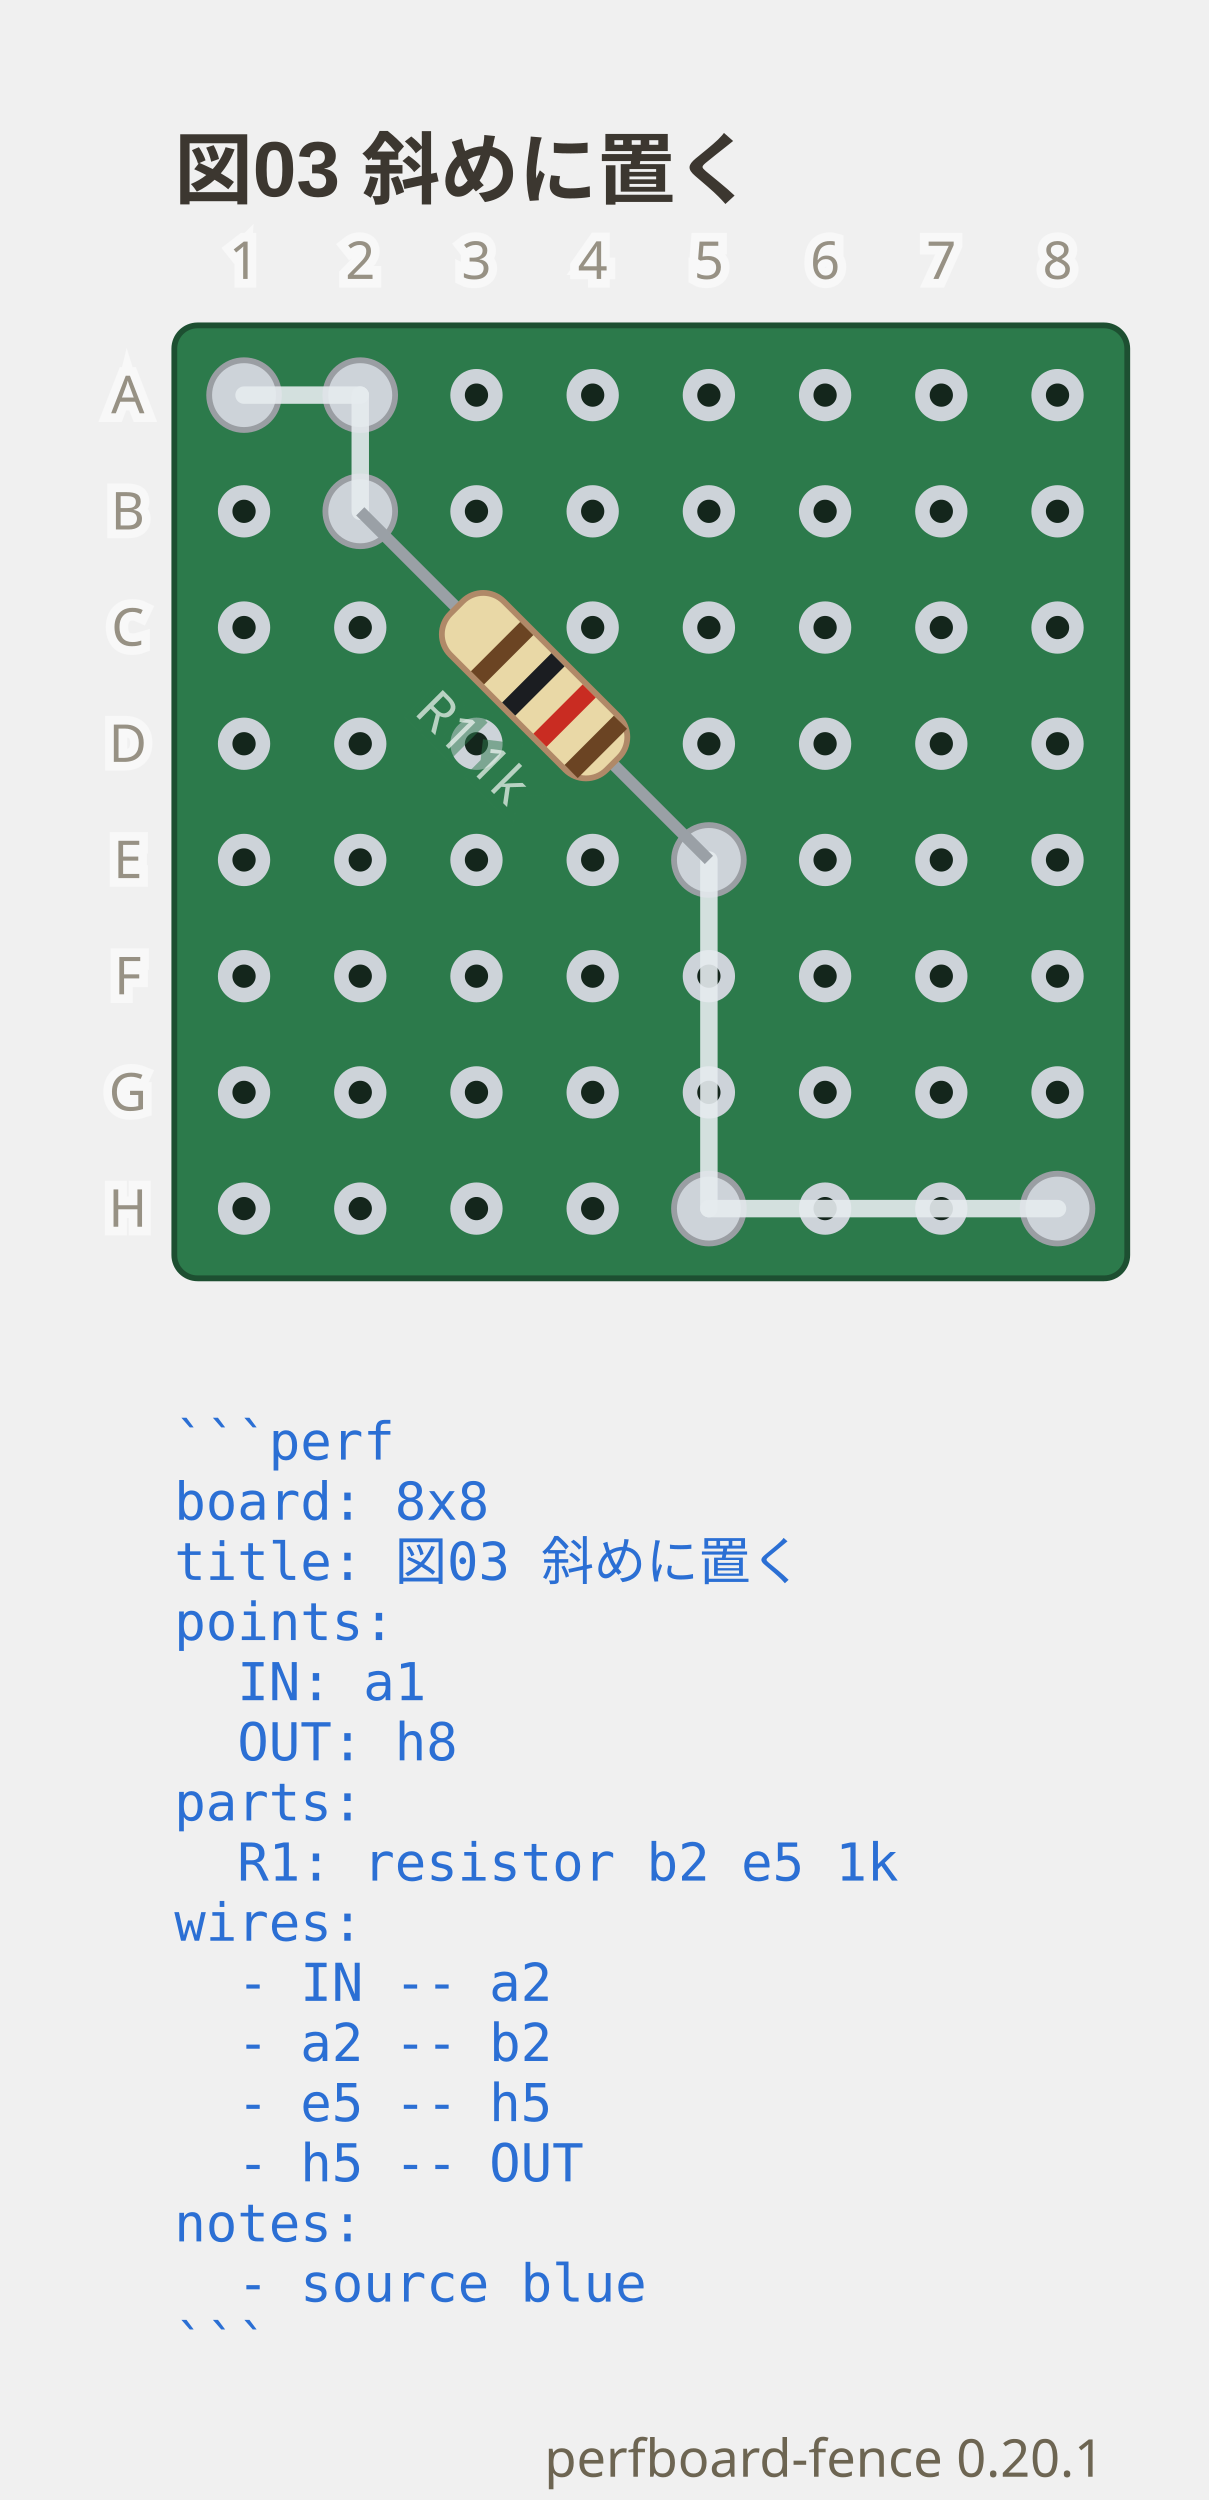
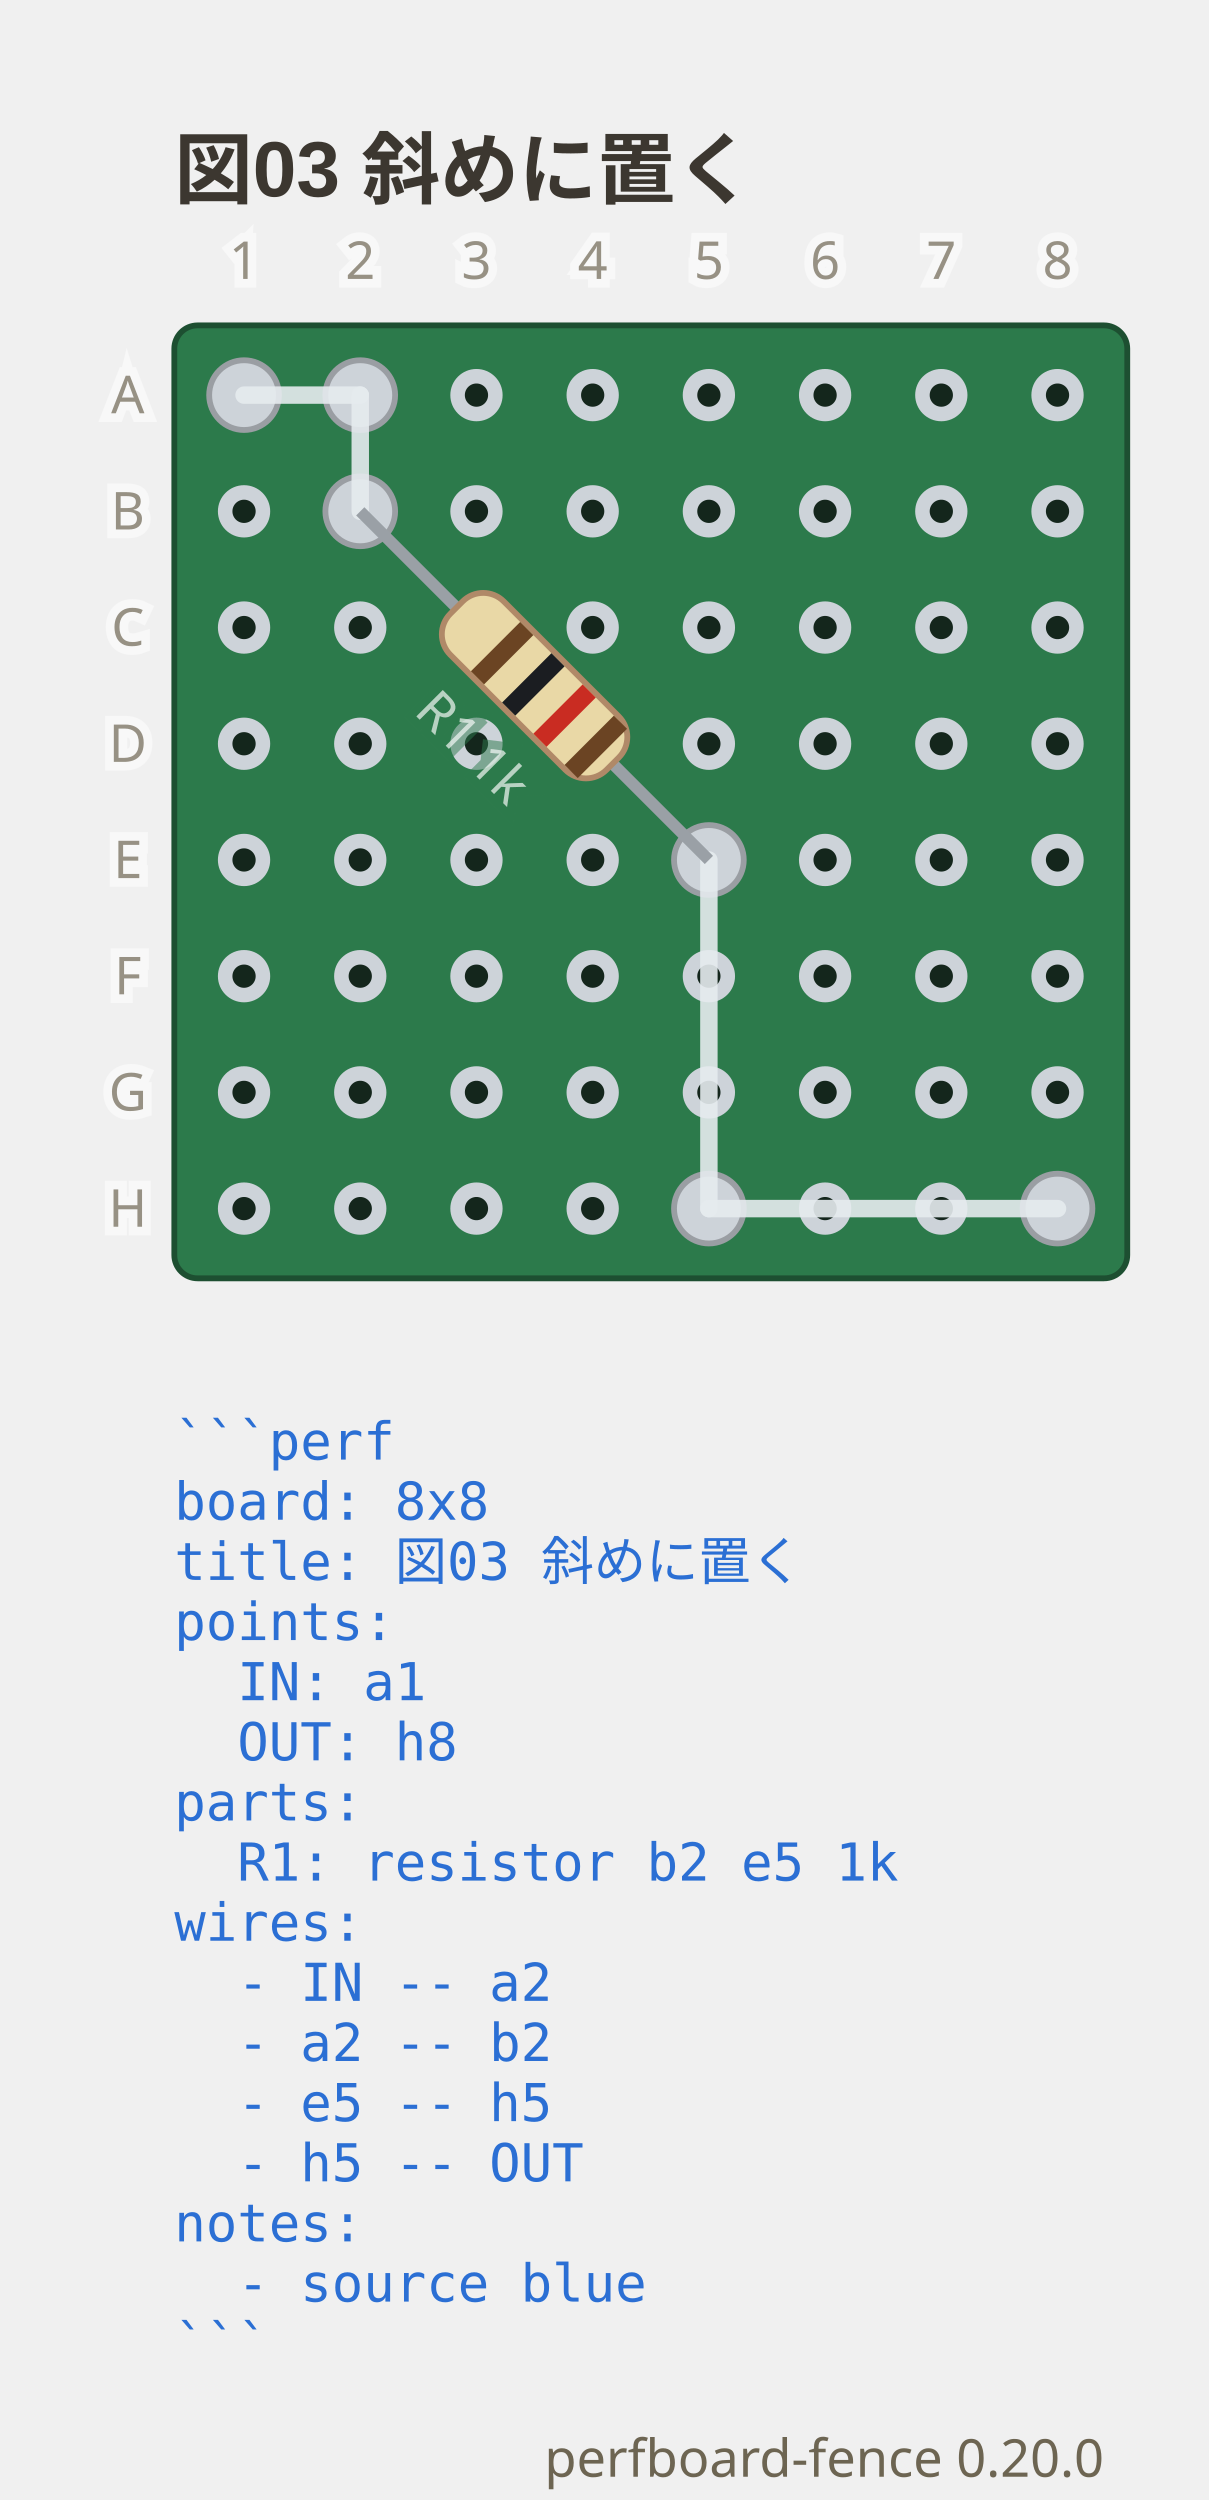
- <svg xmlns="http://www.w3.org/2000/svg" viewBox="0 0 208 430.25" width="208" height="430.25" data-perfboard-fence="0.20.1" role="img">
+ <svg xmlns="http://www.w3.org/2000/svg" viewBox="0 0 208 430.25" width="208" height="430.25" data-perfboard-fence="0.20.0" role="img">
  <text x="30" y="34" text-anchor="start" font-family="'Segoe UI', 'Helvetica Neue', Arial, 'Noto Sans', 'Hiragino Sans', 'Yu Gothic UI', 'Noto Sans CJK JP', sans-serif" fill="#3c3730" font-size="13.5" font-weight="600">図03 斜めに置く</text>
  <rect x="30" y="56" width="164" height="164" rx="4" fill="#2c7a4b" stroke="#1d4f31" stroke-width="1" />
  <circle cx="42" cy="68" r="3.25" fill="#14261c" stroke="#cdd3d9" stroke-width="2.5" />
  <circle cx="62" cy="68" r="3.25" fill="#14261c" stroke="#cdd3d9" stroke-width="2.5" />
  <circle cx="82" cy="68" r="3.25" fill="#14261c" stroke="#cdd3d9" stroke-width="2.5" />
  <circle cx="102" cy="68" r="3.25" fill="#14261c" stroke="#cdd3d9" stroke-width="2.5" />
  <circle cx="122" cy="68" r="3.25" fill="#14261c" stroke="#cdd3d9" stroke-width="2.5" />
  <circle cx="142" cy="68" r="3.25" fill="#14261c" stroke="#cdd3d9" stroke-width="2.5" />
  <circle cx="162" cy="68" r="3.25" fill="#14261c" stroke="#cdd3d9" stroke-width="2.5" />
  <circle cx="182" cy="68" r="3.25" fill="#14261c" stroke="#cdd3d9" stroke-width="2.5" />
  <circle cx="42" cy="88" r="3.25" fill="#14261c" stroke="#cdd3d9" stroke-width="2.5" />
  <circle cx="62" cy="88" r="3.25" fill="#14261c" stroke="#cdd3d9" stroke-width="2.5" />
  <circle cx="82" cy="88" r="3.25" fill="#14261c" stroke="#cdd3d9" stroke-width="2.5" />
  <circle cx="102" cy="88" r="3.25" fill="#14261c" stroke="#cdd3d9" stroke-width="2.5" />
  <circle cx="122" cy="88" r="3.25" fill="#14261c" stroke="#cdd3d9" stroke-width="2.5" />
  <circle cx="142" cy="88" r="3.25" fill="#14261c" stroke="#cdd3d9" stroke-width="2.5" />
  <circle cx="162" cy="88" r="3.25" fill="#14261c" stroke="#cdd3d9" stroke-width="2.5" />
  <circle cx="182" cy="88" r="3.25" fill="#14261c" stroke="#cdd3d9" stroke-width="2.5" />
  <circle cx="42" cy="108" r="3.25" fill="#14261c" stroke="#cdd3d9" stroke-width="2.5" />
  <circle cx="62" cy="108" r="3.25" fill="#14261c" stroke="#cdd3d9" stroke-width="2.5" />
  <circle cx="82" cy="108" r="3.25" fill="#14261c" stroke="#cdd3d9" stroke-width="2.5" />
  <circle cx="102" cy="108" r="3.25" fill="#14261c" stroke="#cdd3d9" stroke-width="2.5" />
  <circle cx="122" cy="108" r="3.25" fill="#14261c" stroke="#cdd3d9" stroke-width="2.5" />
  <circle cx="142" cy="108" r="3.25" fill="#14261c" stroke="#cdd3d9" stroke-width="2.5" />
  <circle cx="162" cy="108" r="3.25" fill="#14261c" stroke="#cdd3d9" stroke-width="2.5" />
  <circle cx="182" cy="108" r="3.25" fill="#14261c" stroke="#cdd3d9" stroke-width="2.5" />
  <circle cx="42" cy="128" r="3.25" fill="#14261c" stroke="#cdd3d9" stroke-width="2.5" />
  <circle cx="62" cy="128" r="3.25" fill="#14261c" stroke="#cdd3d9" stroke-width="2.5" />
  <circle cx="82" cy="128" r="3.25" fill="#14261c" stroke="#cdd3d9" stroke-width="2.5" />
  <circle cx="102" cy="128" r="3.25" fill="#14261c" stroke="#cdd3d9" stroke-width="2.5" />
  <circle cx="122" cy="128" r="3.25" fill="#14261c" stroke="#cdd3d9" stroke-width="2.5" />
  <circle cx="142" cy="128" r="3.25" fill="#14261c" stroke="#cdd3d9" stroke-width="2.5" />
  <circle cx="162" cy="128" r="3.25" fill="#14261c" stroke="#cdd3d9" stroke-width="2.5" />
  <circle cx="182" cy="128" r="3.25" fill="#14261c" stroke="#cdd3d9" stroke-width="2.5" />
  <circle cx="42" cy="148" r="3.25" fill="#14261c" stroke="#cdd3d9" stroke-width="2.5" />
  <circle cx="62" cy="148" r="3.25" fill="#14261c" stroke="#cdd3d9" stroke-width="2.5" />
  <circle cx="82" cy="148" r="3.25" fill="#14261c" stroke="#cdd3d9" stroke-width="2.5" />
  <circle cx="102" cy="148" r="3.25" fill="#14261c" stroke="#cdd3d9" stroke-width="2.5" />
  <circle cx="122" cy="148" r="3.25" fill="#14261c" stroke="#cdd3d9" stroke-width="2.5" />
  <circle cx="142" cy="148" r="3.25" fill="#14261c" stroke="#cdd3d9" stroke-width="2.5" />
  <circle cx="162" cy="148" r="3.25" fill="#14261c" stroke="#cdd3d9" stroke-width="2.5" />
  <circle cx="182" cy="148" r="3.25" fill="#14261c" stroke="#cdd3d9" stroke-width="2.5" />
  <circle cx="42" cy="168" r="3.25" fill="#14261c" stroke="#cdd3d9" stroke-width="2.5" />
  <circle cx="62" cy="168" r="3.25" fill="#14261c" stroke="#cdd3d9" stroke-width="2.5" />
  <circle cx="82" cy="168" r="3.25" fill="#14261c" stroke="#cdd3d9" stroke-width="2.5" />
  <circle cx="102" cy="168" r="3.25" fill="#14261c" stroke="#cdd3d9" stroke-width="2.5" />
  <circle cx="122" cy="168" r="3.25" fill="#14261c" stroke="#cdd3d9" stroke-width="2.5" />
  <circle cx="142" cy="168" r="3.25" fill="#14261c" stroke="#cdd3d9" stroke-width="2.5" />
  <circle cx="162" cy="168" r="3.25" fill="#14261c" stroke="#cdd3d9" stroke-width="2.5" />
  <circle cx="182" cy="168" r="3.25" fill="#14261c" stroke="#cdd3d9" stroke-width="2.5" />
  <circle cx="42" cy="188" r="3.25" fill="#14261c" stroke="#cdd3d9" stroke-width="2.5" />
  <circle cx="62" cy="188" r="3.25" fill="#14261c" stroke="#cdd3d9" stroke-width="2.5" />
  <circle cx="82" cy="188" r="3.25" fill="#14261c" stroke="#cdd3d9" stroke-width="2.5" />
  <circle cx="102" cy="188" r="3.25" fill="#14261c" stroke="#cdd3d9" stroke-width="2.5" />
  <circle cx="122" cy="188" r="3.25" fill="#14261c" stroke="#cdd3d9" stroke-width="2.5" />
  <circle cx="142" cy="188" r="3.25" fill="#14261c" stroke="#cdd3d9" stroke-width="2.5" />
  <circle cx="162" cy="188" r="3.25" fill="#14261c" stroke="#cdd3d9" stroke-width="2.5" />
  <circle cx="182" cy="188" r="3.25" fill="#14261c" stroke="#cdd3d9" stroke-width="2.5" />
  <circle cx="42" cy="208" r="3.25" fill="#14261c" stroke="#cdd3d9" stroke-width="2.5" />
  <circle cx="62" cy="208" r="3.25" fill="#14261c" stroke="#cdd3d9" stroke-width="2.5" />
  <circle cx="82" cy="208" r="3.25" fill="#14261c" stroke="#cdd3d9" stroke-width="2.5" />
  <circle cx="102" cy="208" r="3.25" fill="#14261c" stroke="#cdd3d9" stroke-width="2.5" />
  <circle cx="122" cy="208" r="3.25" fill="#14261c" stroke="#cdd3d9" stroke-width="2.5" />
  <circle cx="142" cy="208" r="3.25" fill="#14261c" stroke="#cdd3d9" stroke-width="2.5" />
  <circle cx="162" cy="208" r="3.25" fill="#14261c" stroke="#cdd3d9" stroke-width="2.5" />
  <circle cx="182" cy="208" r="3.25" fill="#14261c" stroke="#cdd3d9" stroke-width="2.5" />
  <circle cx="62" cy="88" r="6" fill="#cdd3d9" stroke="#9a9ea3" stroke-width="1" />
  <circle cx="122" cy="148" r="6" fill="#cdd3d9" stroke="#9a9ea3" stroke-width="1" />
  <circle cx="42" cy="68" r="6" fill="#cdd3d9" stroke="#9a9ea3" stroke-width="1" />
  <circle cx="62" cy="68" r="6" fill="#cdd3d9" stroke="#9a9ea3" stroke-width="1" />
  <circle cx="122" cy="208" r="6" fill="#cdd3d9" stroke="#9a9ea3" stroke-width="1" />
  <circle cx="182" cy="208" r="6" fill="#cdd3d9" stroke="#9a9ea3" stroke-width="1" />
  <line x1="42" y1="68" x2="62" y2="68" stroke="#e6ebef" stroke-width="3" stroke-linecap="round" stroke-opacity="0.9" />
  <line x1="62" y1="68" x2="62" y2="88" stroke="#e6ebef" stroke-width="3" stroke-linecap="round" stroke-opacity="0.9" />
  <line x1="122" y1="148" x2="122" y2="208" stroke="#e6ebef" stroke-width="3" stroke-linecap="round" stroke-opacity="0.9" />
  <line x1="122" y1="208" x2="182" y2="208" stroke="#e6ebef" stroke-width="3" stroke-linecap="round" stroke-opacity="0.9" />
  <line x1="62" y1="88" x2="122" y2="148" stroke="#9aa0a6" stroke-width="2" />
  <g transform="translate(92 118) rotate(45)">
    <rect x="-19" y="-6.5" width="38" height="13" rx="5" fill="#e9d8a6" stroke="#b08968" />
    <rect x="-9.5" y="-6" width="3.2" height="12" fill="#6b4423" />
    <rect x="-1.9" y="-6" width="3.2" height="12" fill="#1b1d21" />
    <rect x="5.7" y="-6" width="3.2" height="12" fill="#c92c22" />
    <rect x="13.3" y="-6" width="3.2" height="12" fill="#6b4423" />
  </g>
  <g transform="translate(81.39 128.61) rotate(45)">
    <text x="0" y="0" text-anchor="middle" font-family="ui-sans-serif, system-ui, sans-serif" stroke="#2c7a4b" stroke-width="3" fill="#2c7a4b" font-size="9" dominant-baseline="middle" opacity="0.5" aria-hidden="true">R1 1k</text>
    <text x="0" y="0" text-anchor="middle" font-family="ui-sans-serif, system-ui, sans-serif" fill="#f4f8f5" font-size="9" dominant-baseline="middle" opacity="0.7">R1 1k</text>
  </g>
  <text x="22" y="68" text-anchor="middle" font-family="ui-sans-serif, system-ui, sans-serif" stroke="#ffffff" stroke-width="3" fill="#ffffff" font-size="9" dominant-baseline="middle" opacity="0.5" aria-hidden="true">A</text>
  <text x="22" y="68" text-anchor="middle" font-family="ui-sans-serif, system-ui, sans-serif" fill="#6d6552" font-size="9" dominant-baseline="middle" opacity="0.7">A</text>
  <text x="22" y="88" text-anchor="middle" font-family="ui-sans-serif, system-ui, sans-serif" stroke="#ffffff" stroke-width="3" fill="#ffffff" font-size="9" dominant-baseline="middle" opacity="0.5" aria-hidden="true">B</text>
  <text x="22" y="88" text-anchor="middle" font-family="ui-sans-serif, system-ui, sans-serif" fill="#6d6552" font-size="9" dominant-baseline="middle" opacity="0.7">B</text>
  <text x="22" y="108" text-anchor="middle" font-family="ui-sans-serif, system-ui, sans-serif" stroke="#ffffff" stroke-width="3" fill="#ffffff" font-size="9" dominant-baseline="middle" opacity="0.5" aria-hidden="true">C</text>
  <text x="22" y="108" text-anchor="middle" font-family="ui-sans-serif, system-ui, sans-serif" fill="#6d6552" font-size="9" dominant-baseline="middle" opacity="0.7">C</text>
  <text x="22" y="128" text-anchor="middle" font-family="ui-sans-serif, system-ui, sans-serif" stroke="#ffffff" stroke-width="3" fill="#ffffff" font-size="9" dominant-baseline="middle" opacity="0.5" aria-hidden="true">D</text>
  <text x="22" y="128" text-anchor="middle" font-family="ui-sans-serif, system-ui, sans-serif" fill="#6d6552" font-size="9" dominant-baseline="middle" opacity="0.7">D</text>
  <text x="22" y="148" text-anchor="middle" font-family="ui-sans-serif, system-ui, sans-serif" stroke="#ffffff" stroke-width="3" fill="#ffffff" font-size="9" dominant-baseline="middle" opacity="0.5" aria-hidden="true">E</text>
  <text x="22" y="148" text-anchor="middle" font-family="ui-sans-serif, system-ui, sans-serif" fill="#6d6552" font-size="9" dominant-baseline="middle" opacity="0.7">E</text>
  <text x="22" y="168" text-anchor="middle" font-family="ui-sans-serif, system-ui, sans-serif" stroke="#ffffff" stroke-width="3" fill="#ffffff" font-size="9" dominant-baseline="middle" opacity="0.5" aria-hidden="true">F</text>
  <text x="22" y="168" text-anchor="middle" font-family="ui-sans-serif, system-ui, sans-serif" fill="#6d6552" font-size="9" dominant-baseline="middle" opacity="0.7">F</text>
  <text x="22" y="188" text-anchor="middle" font-family="ui-sans-serif, system-ui, sans-serif" stroke="#ffffff" stroke-width="3" fill="#ffffff" font-size="9" dominant-baseline="middle" opacity="0.5" aria-hidden="true">G</text>
  <text x="22" y="188" text-anchor="middle" font-family="ui-sans-serif, system-ui, sans-serif" fill="#6d6552" font-size="9" dominant-baseline="middle" opacity="0.7">G</text>
  <text x="22" y="208" text-anchor="middle" font-family="ui-sans-serif, system-ui, sans-serif" stroke="#ffffff" stroke-width="3" fill="#ffffff" font-size="9" dominant-baseline="middle" opacity="0.5" aria-hidden="true">H</text>
  <text x="22" y="208" text-anchor="middle" font-family="ui-sans-serif, system-ui, sans-serif" fill="#6d6552" font-size="9" dominant-baseline="middle" opacity="0.7">H</text>
  <text x="42" y="48" text-anchor="middle" font-family="ui-sans-serif, system-ui, sans-serif" stroke="#ffffff" stroke-width="3" fill="#ffffff" font-size="9" opacity="0.5" aria-hidden="true">1</text>
  <text x="42" y="48" text-anchor="middle" font-family="ui-sans-serif, system-ui, sans-serif" fill="#6d6552" font-size="9" opacity="0.7">1</text>
  <text x="62" y="48" text-anchor="middle" font-family="ui-sans-serif, system-ui, sans-serif" stroke="#ffffff" stroke-width="3" fill="#ffffff" font-size="9" opacity="0.5" aria-hidden="true">2</text>
  <text x="62" y="48" text-anchor="middle" font-family="ui-sans-serif, system-ui, sans-serif" fill="#6d6552" font-size="9" opacity="0.7">2</text>
  <text x="82" y="48" text-anchor="middle" font-family="ui-sans-serif, system-ui, sans-serif" stroke="#ffffff" stroke-width="3" fill="#ffffff" font-size="9" opacity="0.5" aria-hidden="true">3</text>
  <text x="82" y="48" text-anchor="middle" font-family="ui-sans-serif, system-ui, sans-serif" fill="#6d6552" font-size="9" opacity="0.7">3</text>
  <text x="102" y="48" text-anchor="middle" font-family="ui-sans-serif, system-ui, sans-serif" stroke="#ffffff" stroke-width="3" fill="#ffffff" font-size="9" opacity="0.5" aria-hidden="true">4</text>
  <text x="102" y="48" text-anchor="middle" font-family="ui-sans-serif, system-ui, sans-serif" fill="#6d6552" font-size="9" opacity="0.7">4</text>
  <text x="122" y="48" text-anchor="middle" font-family="ui-sans-serif, system-ui, sans-serif" stroke="#ffffff" stroke-width="3" fill="#ffffff" font-size="9" opacity="0.5" aria-hidden="true">5</text>
  <text x="122" y="48" text-anchor="middle" font-family="ui-sans-serif, system-ui, sans-serif" fill="#6d6552" font-size="9" opacity="0.7">5</text>
  <text x="142" y="48" text-anchor="middle" font-family="ui-sans-serif, system-ui, sans-serif" stroke="#ffffff" stroke-width="3" fill="#ffffff" font-size="9" opacity="0.5" aria-hidden="true">6</text>
  <text x="142" y="48" text-anchor="middle" font-family="ui-sans-serif, system-ui, sans-serif" fill="#6d6552" font-size="9" opacity="0.7">6</text>
  <text x="162" y="48" text-anchor="middle" font-family="ui-sans-serif, system-ui, sans-serif" stroke="#ffffff" stroke-width="3" fill="#ffffff" font-size="9" opacity="0.5" aria-hidden="true">7</text>
  <text x="162" y="48" text-anchor="middle" font-family="ui-sans-serif, system-ui, sans-serif" fill="#6d6552" font-size="9" opacity="0.7">7</text>
  <text x="182" y="48" text-anchor="middle" font-family="ui-sans-serif, system-ui, sans-serif" stroke="#ffffff" stroke-width="3" fill="#ffffff" font-size="9" opacity="0.5" aria-hidden="true">8</text>
  <text x="182" y="48" text-anchor="middle" font-family="ui-sans-serif, system-ui, sans-serif" fill="#6d6552" font-size="9" opacity="0.7">8</text>
  <text x="30" y="251.2" text-anchor="start" font-family="ui-monospace, 'DejaVu Sans Mono', 'Noto Sans Mono CJK JP', monospace" fill="#2b6fd4" font-size="9" xml:space="preserve">```perf</text>
  <text x="30" y="261.55" text-anchor="start" font-family="ui-monospace, 'DejaVu Sans Mono', 'Noto Sans Mono CJK JP', monospace" fill="#2b6fd4" font-size="9" xml:space="preserve">board: 8x8</text>
  <text x="30" y="271.9" text-anchor="start" font-family="ui-monospace, 'DejaVu Sans Mono', 'Noto Sans Mono CJK JP', monospace" fill="#2b6fd4" font-size="9" xml:space="preserve">title: 図03 斜めに置く</text>
  <text x="30" y="282.25" text-anchor="start" font-family="ui-monospace, 'DejaVu Sans Mono', 'Noto Sans Mono CJK JP', monospace" fill="#2b6fd4" font-size="9" xml:space="preserve">points:</text>
  <text x="30" y="292.6" text-anchor="start" font-family="ui-monospace, 'DejaVu Sans Mono', 'Noto Sans Mono CJK JP', monospace" fill="#2b6fd4" font-size="9" xml:space="preserve">  IN: a1</text>
  <text x="30" y="302.95" text-anchor="start" font-family="ui-monospace, 'DejaVu Sans Mono', 'Noto Sans Mono CJK JP', monospace" fill="#2b6fd4" font-size="9" xml:space="preserve">  OUT: h8</text>
  <text x="30" y="313.3" text-anchor="start" font-family="ui-monospace, 'DejaVu Sans Mono', 'Noto Sans Mono CJK JP', monospace" fill="#2b6fd4" font-size="9" xml:space="preserve">parts:</text>
  <text x="30" y="323.65" text-anchor="start" font-family="ui-monospace, 'DejaVu Sans Mono', 'Noto Sans Mono CJK JP', monospace" fill="#2b6fd4" font-size="9" xml:space="preserve">  R1: resistor b2 e5 1k</text>
  <text x="30" y="334" text-anchor="start" font-family="ui-monospace, 'DejaVu Sans Mono', 'Noto Sans Mono CJK JP', monospace" fill="#2b6fd4" font-size="9" xml:space="preserve">wires:</text>
  <text x="30" y="344.35" text-anchor="start" font-family="ui-monospace, 'DejaVu Sans Mono', 'Noto Sans Mono CJK JP', monospace" fill="#2b6fd4" font-size="9" xml:space="preserve">  - IN -- a2</text>
  <text x="30" y="354.7" text-anchor="start" font-family="ui-monospace, 'DejaVu Sans Mono', 'Noto Sans Mono CJK JP', monospace" fill="#2b6fd4" font-size="9" xml:space="preserve">  - a2 -- b2</text>
  <text x="30" y="365.05" text-anchor="start" font-family="ui-monospace, 'DejaVu Sans Mono', 'Noto Sans Mono CJK JP', monospace" fill="#2b6fd4" font-size="9" xml:space="preserve">  - e5 -- h5</text>
  <text x="30" y="375.4" text-anchor="start" font-family="ui-monospace, 'DejaVu Sans Mono', 'Noto Sans Mono CJK JP', monospace" fill="#2b6fd4" font-size="9" xml:space="preserve">  - h5 -- OUT</text>
  <text x="30" y="385.75" text-anchor="start" font-family="ui-monospace, 'DejaVu Sans Mono', 'Noto Sans Mono CJK JP', monospace" fill="#2b6fd4" font-size="9" xml:space="preserve">notes:</text>
  <text x="30" y="396.1" text-anchor="start" font-family="ui-monospace, 'DejaVu Sans Mono', 'Noto Sans Mono CJK JP', monospace" fill="#2b6fd4" font-size="9" xml:space="preserve">  - source blue</text>
  <text x="30" y="406.45" text-anchor="start" font-family="ui-monospace, 'DejaVu Sans Mono', 'Noto Sans Mono CJK JP', monospace" fill="#2b6fd4" font-size="9" xml:space="preserve">```</text>
-   <text x="190" y="426.25" text-anchor="end" font-family="ui-sans-serif, system-ui, sans-serif" fill="#6d6552" font-size="9">perfboard-fence 0.20.1</text>
+   <text x="190" y="426.25" text-anchor="end" font-family="ui-sans-serif, system-ui, sans-serif" fill="#6d6552" font-size="9">perfboard-fence 0.20.0</text>
</svg>
